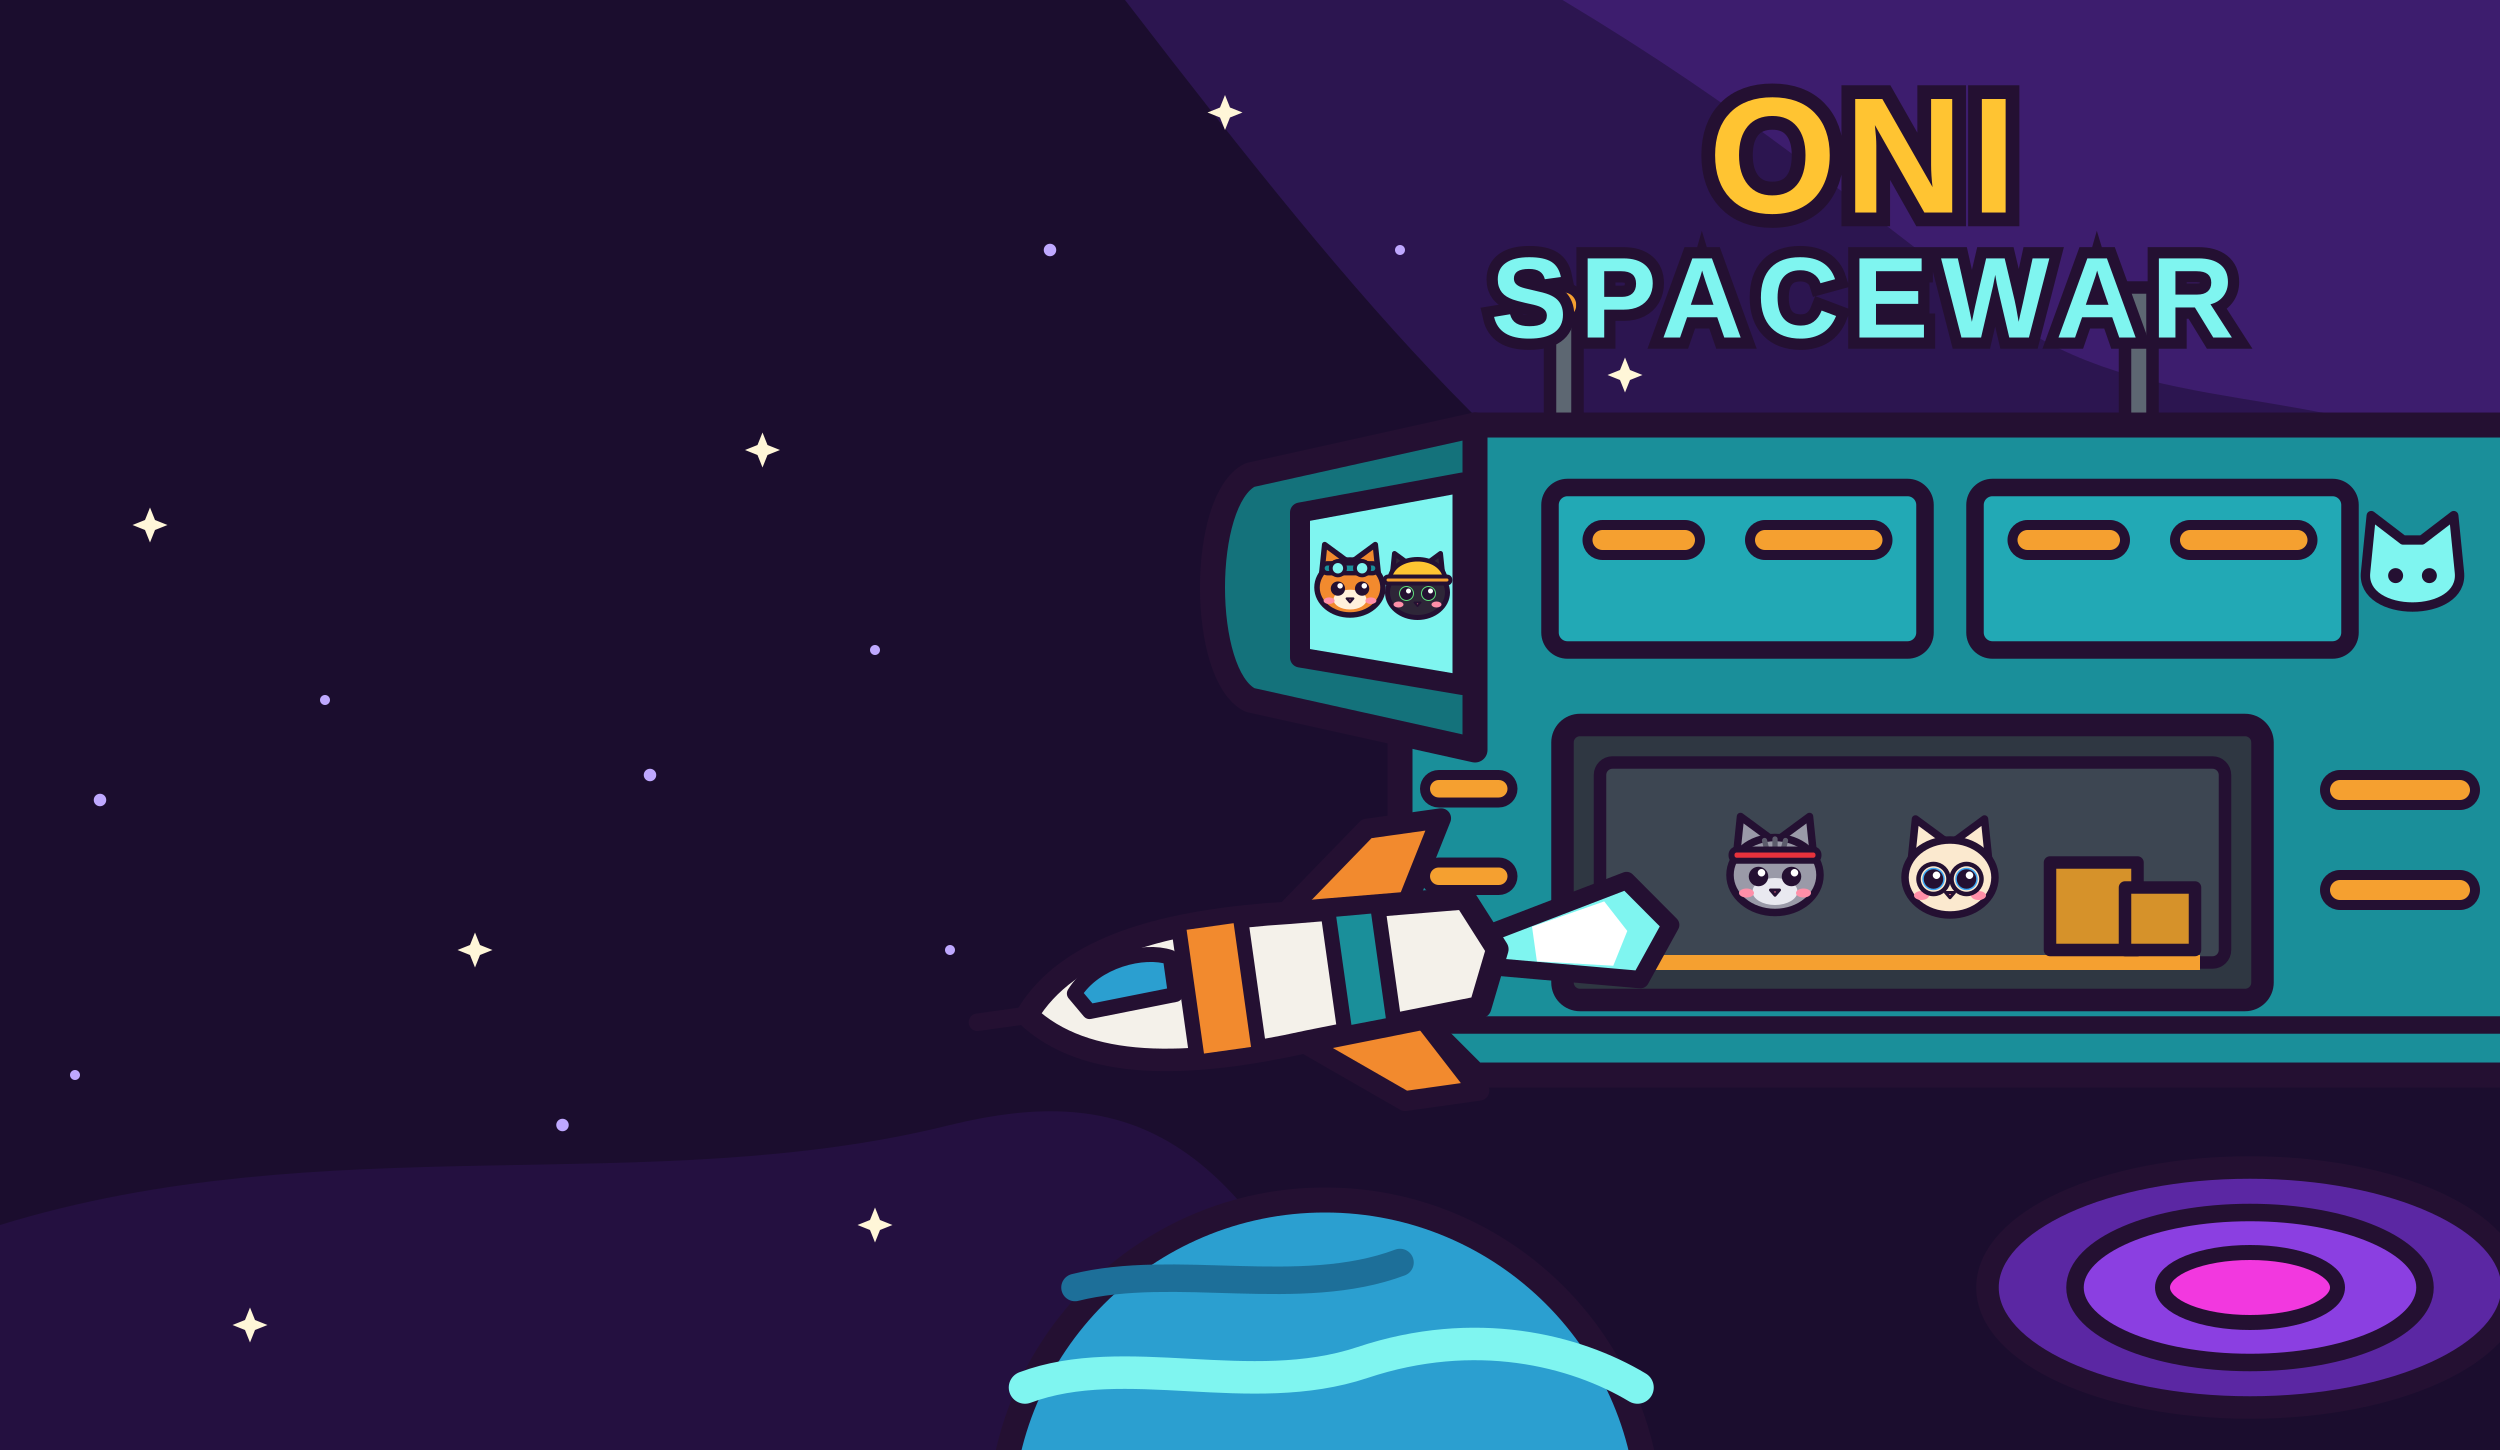
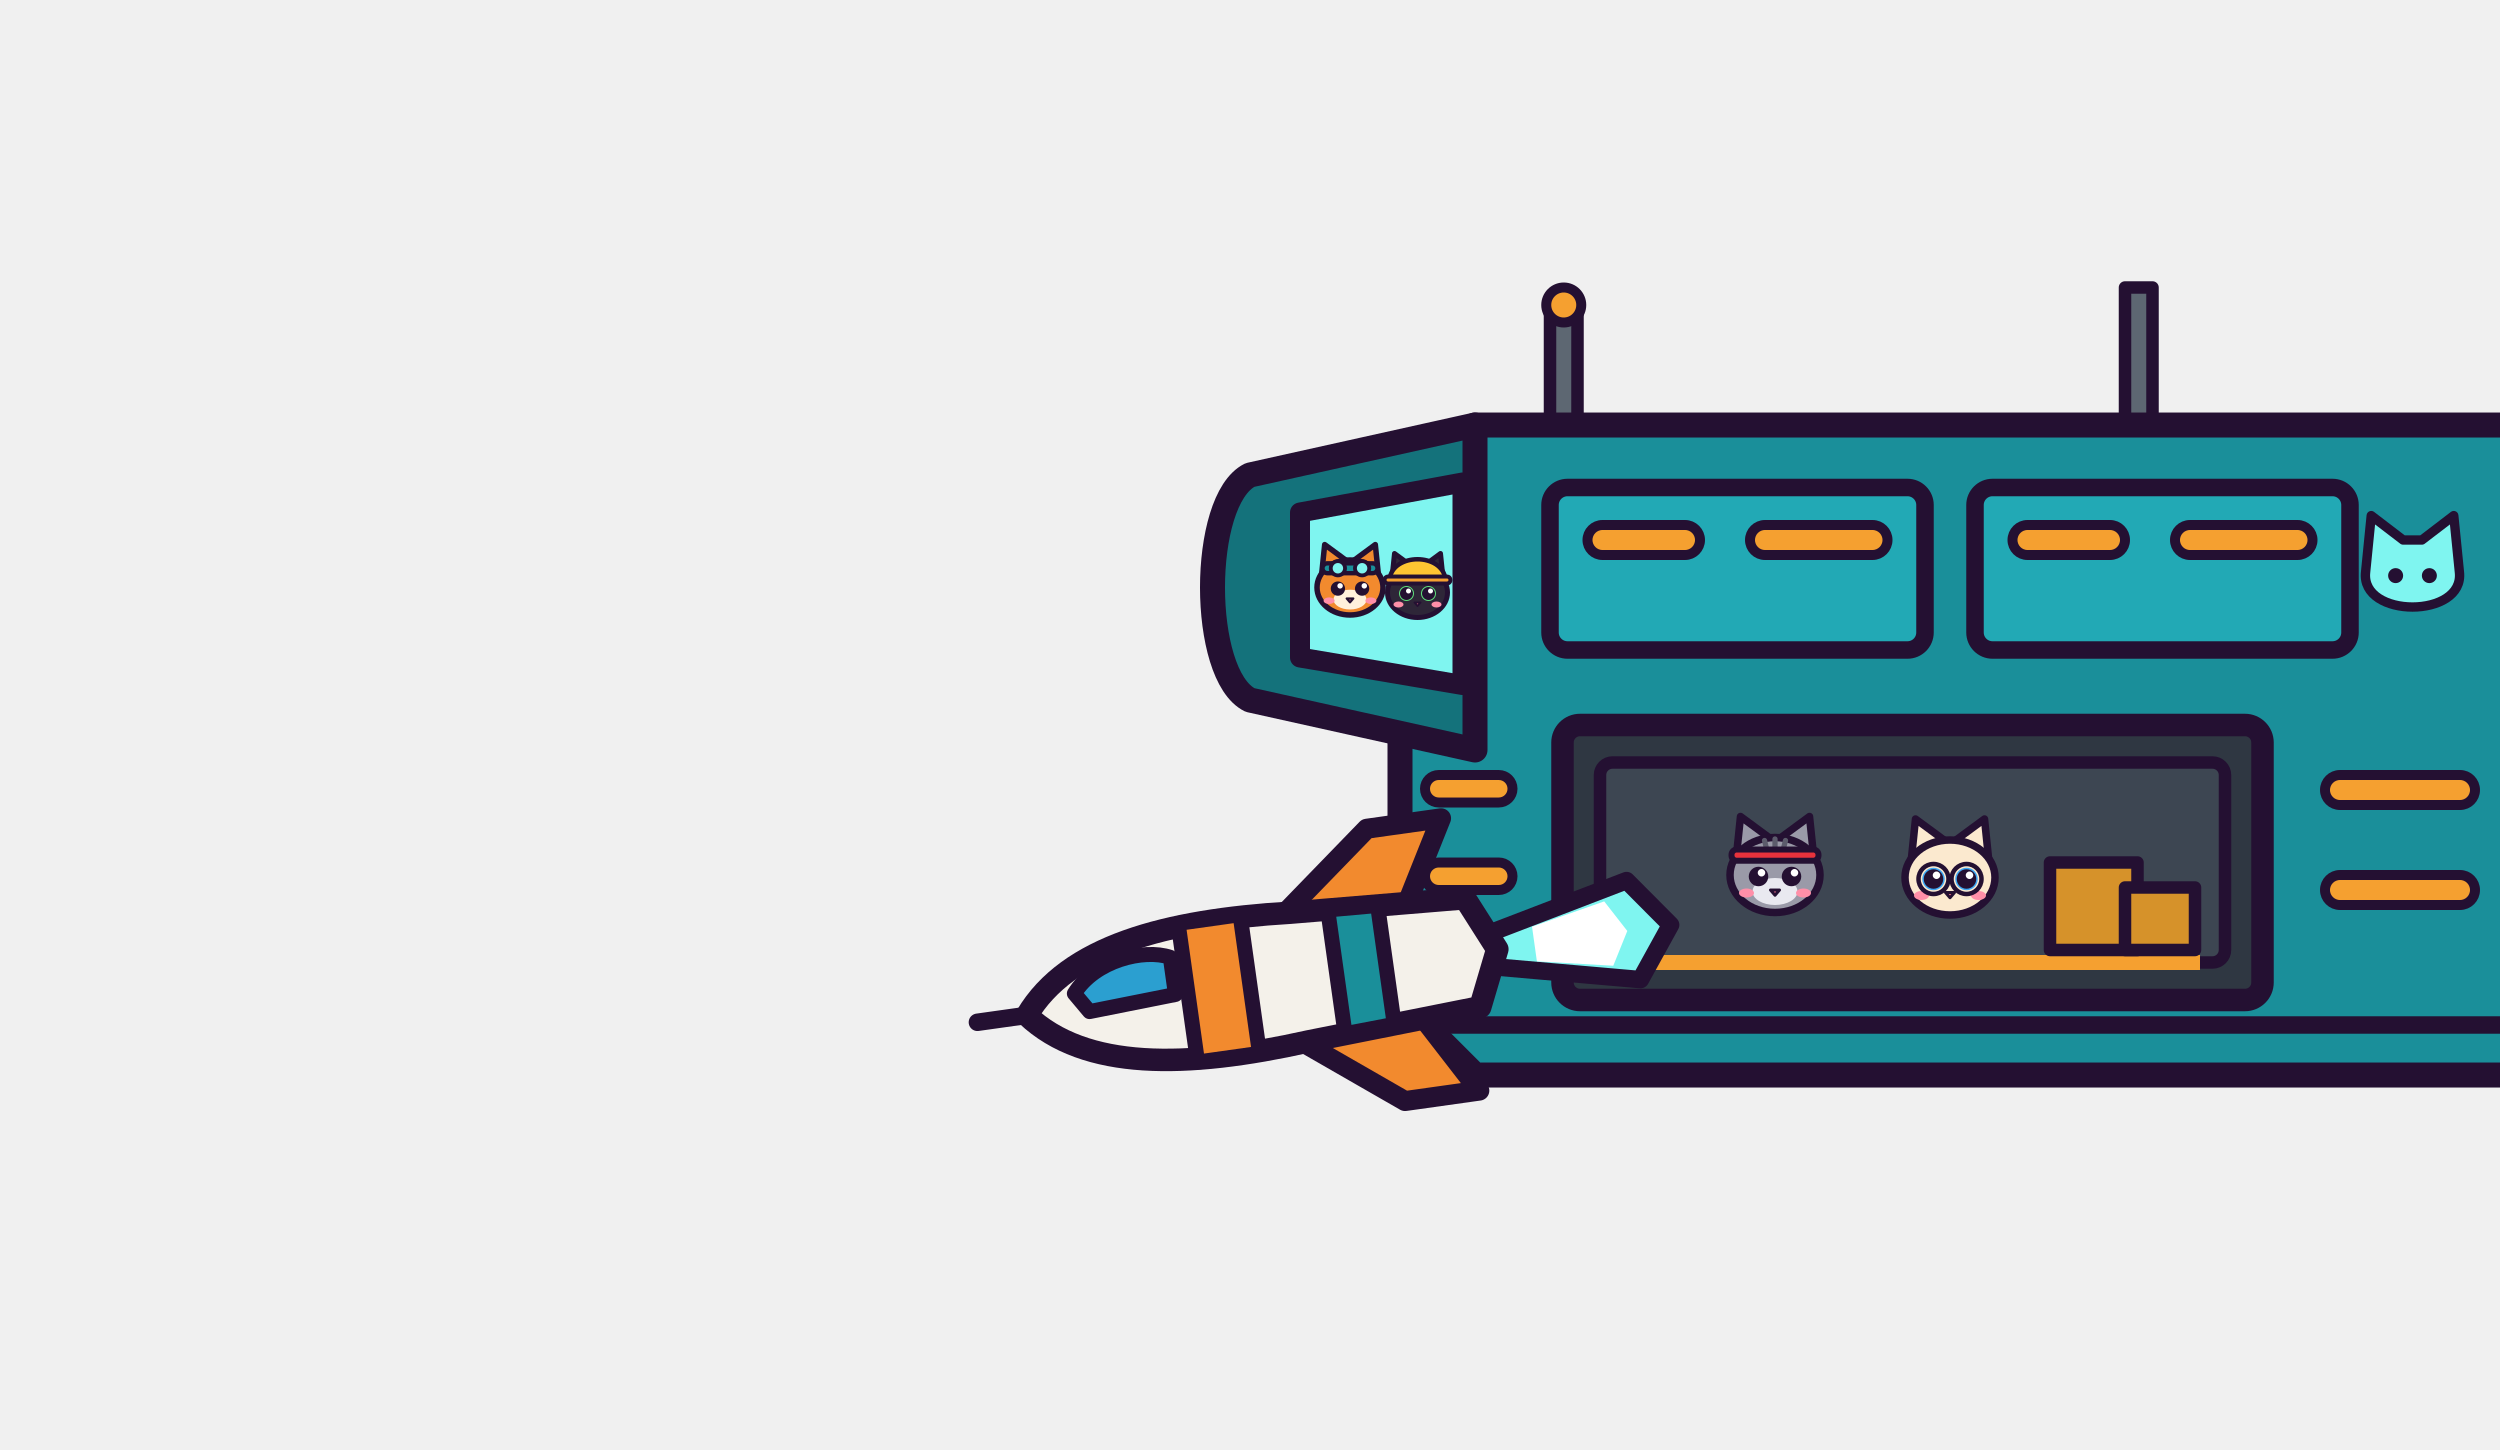
<svg xmlns="http://www.w3.org/2000/svg" width="2000" height="1160" viewBox="0 0 2000 1160">
  <defs>
    <g id="ear-l">
      <path d="M-52 -20 L-46 -78 L-8 -50 Z" stroke="#241032" stroke-width="10" stroke-linejoin="round" />
    </g>
    <g id="ear-r">
      <path d="M52 -20 L46 -78 L8 -50 Z" stroke="#241032" stroke-width="10" stroke-linejoin="round" />
    </g>
    <g id="face">
      <circle cx="-22" cy="2" r="13" fill="#241032" />
      <circle cx="22" cy="2" r="13" fill="#241032" />
      <circle cx="-18" cy="-3" r="5" fill="#ffffff" />
      <circle cx="26" cy="-3" r="5" fill="#ffffff" />
      <path d="M-6 20 L6 20 L0 27 Z" fill="#f2718e" stroke="#241032" stroke-width="4" stroke-linejoin="round" />
      <ellipse cx="-38" cy="24" rx="10" ry="6" fill="#ff8fa8" />
      <ellipse cx="38" cy="24" rx="10" ry="6" fill="#ff8fa8" />
    </g>
    <g id="cat-pilot">
      <use href="#ear-l" fill="#f28a2e" />
      <use href="#ear-r" fill="#f28a2e" />
      <ellipse rx="60" ry="50" fill="#f28a2e" stroke="#241032" stroke-width="10" />
      <ellipse cx="0" cy="22" rx="30" ry="18" fill="#fff1dc" />
      <use href="#face" />
      <rect x="-50" y="-44" width="100" height="18" rx="9" fill="#1a8f9a" stroke="#241032" stroke-width="8" />
      <circle cx="-22" cy="-35" r="13" fill="#7ff5f0" stroke="#241032" stroke-width="7" />
      <circle cx="22" cy="-35" r="13" fill="#7ff5f0" stroke="#241032" stroke-width="7" />
    </g>
    <g id="cat-engineer">
      <use href="#ear-l" fill="#2e2638" />
      <use href="#ear-r" fill="#2e2638" />
      <ellipse rx="60" ry="50" fill="#2e2638" stroke="#241032" stroke-width="10" />
      <circle cx="-22" cy="2" r="15" fill="#5ee07a" />
      <circle cx="22" cy="2" r="15" fill="#5ee07a" />
      <use href="#face" />
      <path d="M-56 -26 C-50 -80, 50 -80, 56 -26 Z" fill="#ffc432" stroke="#241032" stroke-width="9" stroke-linejoin="round" />
      <rect x="-66" y="-32" width="132" height="14" rx="7" fill="#f5a030" stroke="#241032" stroke-width="8" />
    </g>
    <g id="cat-gunner">
      <use href="#ear-l" fill="#9a9aa8" />
      <use href="#ear-r" fill="#9a9aa8" />
      <ellipse rx="60" ry="50" fill="#9a9aa8" stroke="#241032" stroke-width="10" />
      <path d="M-14 -46 L-10 -30 M0 -48 L0 -30 M14 -46 L10 -30" stroke="#5c5c6c" stroke-width="7" stroke-linecap="round" />
      <ellipse cx="0" cy="22" rx="30" ry="18" fill="#e9e9f0" />
      <use href="#face" />
      <rect x="-58" y="-34" width="116" height="15" rx="7" fill="#e8323c" stroke="#241032" stroke-width="8" />
    </g>
    <g id="cat-researcher">
      <use href="#ear-l" fill="#fbe9cf" />
      <use href="#ear-r" fill="#fbe9cf" />
      <ellipse rx="60" ry="50" fill="#fbe9cf" stroke="#241032" stroke-width="10" />
      <circle cx="-22" cy="2" r="15" fill="#3ea8f5" />
      <circle cx="22" cy="2" r="15" fill="#3ea8f5" />
      <use href="#face" />
      <circle cx="-22" cy="2" r="20" fill="none" stroke="#241032" stroke-width="6" />
      <circle cx="22" cy="2" r="20" fill="none" stroke="#241032" stroke-width="6" />
      <path d="M-2 2 L2 2" stroke="#241032" stroke-width="6" />
    </g>
    <g id="star">
      <path d="M0 -14 L4 -4 L14 0 L4 4 L0 14 L-4 4 L-14 0 L-4 -4 Z" />
    </g>
  </defs>
-   <rect width="2000" height="1160" fill="#1b0d2e" />
-   <path d="M900 0 L2000 0 L2000 700 C1820 560, 1620 640, 1420 520 C1220 400, 1100 260, 900 0 Z" fill="#2c1550" />
-   <path d="M1250 0 L2000 0 L2000 380 C1860 300, 1720 340, 1600 250 C1480 160, 1400 90, 1250 0 Z" fill="#3d1d6e" />
-   <path d="M0 980 C260 900, 520 960, 760 900 C900 866, 1000 900, 1100 1160 L0 1160 Z" fill="#241040" />
-   <ellipse cx="1800" cy="1030" rx="210" ry="96" fill="#5b27a3" stroke="#241032" stroke-width="18" />
-   <ellipse cx="1800" cy="1030" rx="140" ry="60" fill="#8b3fe1" stroke="#241032" stroke-width="14" />
-   <ellipse cx="1800" cy="1030" rx="70" ry="28" fill="#f238df" stroke="#241032" stroke-width="12" />
-   <g fill="#fff6d8">
-     <use href="#star" x="120" y="420" />
-     <use href="#star" x="610" y="360" />
-     <use href="#star" x="380" y="760" />
-     <use href="#star" x="980" y="90" />
-     <use href="#star" x="1300" y="300" />
-     <use href="#star" x="1880" y="420" />
-     <use href="#star" x="700" y="980" />
-     <use href="#star" x="200" y="1060" />
-   </g>
-   <g fill="#bfa8ff">
-     <circle cx="80" cy="640" r="5" />
-     <circle cx="260" cy="560" r="4" />
-     <circle cx="520" cy="620" r="5" />
-     <circle cx="700" cy="520" r="4" />
-     <circle cx="450" cy="900" r="5" />
-     <circle cx="760" cy="760" r="4" />
-     <circle cx="840" cy="200" r="5" />
-     <circle cx="1120" cy="200" r="4" />
-     <circle cx="1480" cy="420" r="5" />
-     <circle cx="1960" cy="620" r="4" />
-     <circle cx="1100" cy="1100" r="5" />
-     <circle cx="60" cy="860" r="4" />
-   </g>
-   <circle cx="1060" cy="1220" r="260" fill="#2b9fd0" stroke="#241032" stroke-width="20" />
-   <path d="M820 1110 C900 1080, 1000 1120, 1090 1090 C1180 1060, 1260 1080, 1310 1110" fill="none" stroke="#7ff5f0" stroke-width="26" stroke-linecap="round" />
-   <path d="M860 1030 C940 1010, 1040 1040, 1120 1010" fill="none" stroke="#1d6f99" stroke-width="22" stroke-linecap="round" />
  <g stroke="#241032" stroke-linejoin="round">
    <rect x="1240" y="250" width="22" height="90" fill="#5d6772" stroke-width="10" />
    <rect x="1700" y="230" width="22" height="110" fill="#5d6772" stroke-width="10" />
    <circle cx="1251" cy="244" r="14" fill="#f5a030" stroke-width="8" />
    <path d="M1180 340 L2060 340 L2060 860 L1180 860 L1120 800 L1120 400 Z" fill="#1a8f9a" stroke-width="20" />
    <path d="M1000 380 L1180 340 L1180 600 L1000 560 C960 540, 960 400, 1000 380 Z" fill="#14727b" stroke-width="20" />
    <path d="M1040 410 L1170 386 L1170 548 L1040 526 Z" fill="#7ff5f0" stroke-width="16" />
    <rect x="1250" y="580" width="560" height="220" rx="14" fill="#2f3742" stroke-width="18" />
    <rect x="1280" y="610" width="500" height="160" rx="10" fill="#3d4652" stroke-width="10" />
    <path d="M1300 770 L1760 770" stroke="#f5a030" stroke-width="12" />
    <rect x="1240" y="390" width="300" height="130" rx="14" fill="#22a9b5" stroke-width="14" />
    <rect x="1580" y="390" width="300" height="130" rx="14" fill="#22a9b5" stroke-width="14" />
    <path d="M1120 820 L2060 820" stroke-width="14" />
  </g>
  <g fill="#f5a030" stroke="#241032" stroke-width="8">
    <rect x="1270" y="420" width="90" height="24" rx="12" />
    <rect x="1400" y="420" width="110" height="24" rx="12" />
    <rect x="1610" y="420" width="90" height="24" rx="12" />
    <rect x="1740" y="420" width="110" height="24" rx="12" />
    <rect x="1140" y="620" width="70" height="22" rx="11" />
    <rect x="1140" y="690" width="70" height="22" rx="11" />
    <rect x="1860" y="620" width="120" height="24" rx="12" />
    <rect x="1860" y="700" width="120" height="24" rx="12" />
  </g>
  <g transform="translate(1930 465) scale(0.75)" stroke="#241032" stroke-width="10" stroke-linejoin="round">
    <path d="M-50 -10 L-44 -70 L-10 -44 L10 -44 L44 -70 L50 -10 C56 40, -56 40, -50 -10 Z" fill="#7ff5f0" />
    <circle cx="-18" cy="-6" r="8" fill="#241032" stroke="none" />
    <circle cx="18" cy="-6" r="8" fill="#241032" stroke="none" />
  </g>
  <use href="#cat-pilot" transform="translate(1080 470) scale(0.44)" />
  <use href="#cat-engineer" transform="translate(1134 474) scale(0.4)" />
  <use href="#cat-gunner" transform="translate(1420 700) scale(0.6)" />
  <use href="#cat-researcher" transform="translate(1560 702) scale(0.6)" />
  <g fill="#d6922a" stroke="#241032" stroke-width="10" stroke-linejoin="round">
    <rect x="1640" y="690" width="70" height="70" />
    <rect x="1700" y="710" width="56" height="50" />
  </g>
  <g transform="translate(980 790) rotate(-8)" stroke="#241032" stroke-linejoin="round">
    <path d="M200 -10 L330 -40 L360 0 L330 40 L200 10 Z" fill="#7ff5f0" stroke-width="14" />
    <path d="M250 -14 L310 -26 L325 0 L310 26 L250 14 Z" fill="#ffffff" stroke="none" />
    <path d="M40 -40 L130 -110 L190 -110 L150 -40 Z" fill="#f28a2e" stroke-width="16" />
    <path d="M40 40 L130 110 L190 110 L150 40 Z" fill="#f28a2e" stroke-width="16" />
    <path d="M-160 0 C-120 -50, -40 -60, 60 -52 L200 -44 L220 0 L200 44 L60 52 C-40 60, -120 50, -160 0 Z" fill="#f4f1ea" stroke-width="18" />
    <path d="M-30 -56 L20 -56 L20 56 L-30 56 Z" fill="#f28a2e" stroke-width="12" />
    <path d="M90 -50 L130 -48 L130 48 L90 50 Z" fill="#1a8f9a" stroke-width="12" />
    <path d="M-120 -12 C-100 -36, -60 -40, -40 -30 L-40 0 L-110 4 Z" fill="#2b9fd0" stroke-width="12" />
    <path d="M-160 0 L-200 0" stroke-width="14" stroke-linecap="round" />
  </g>
-   <g font-family="Arial Black, Arial, Helvetica, sans-serif" font-weight="900" text-anchor="middle">
-     <text x="1490" y="170" font-size="132" fill="#ffc432" stroke="#241032" stroke-width="22" paint-order="stroke" letter-spacing="6">ONI</text>
-     <text x="1490" y="270" font-size="92" fill="#7ff5f0" stroke="#241032" stroke-width="18" paint-order="stroke" letter-spacing="10">SPACEWAR</text>
-   </g>
</svg>
